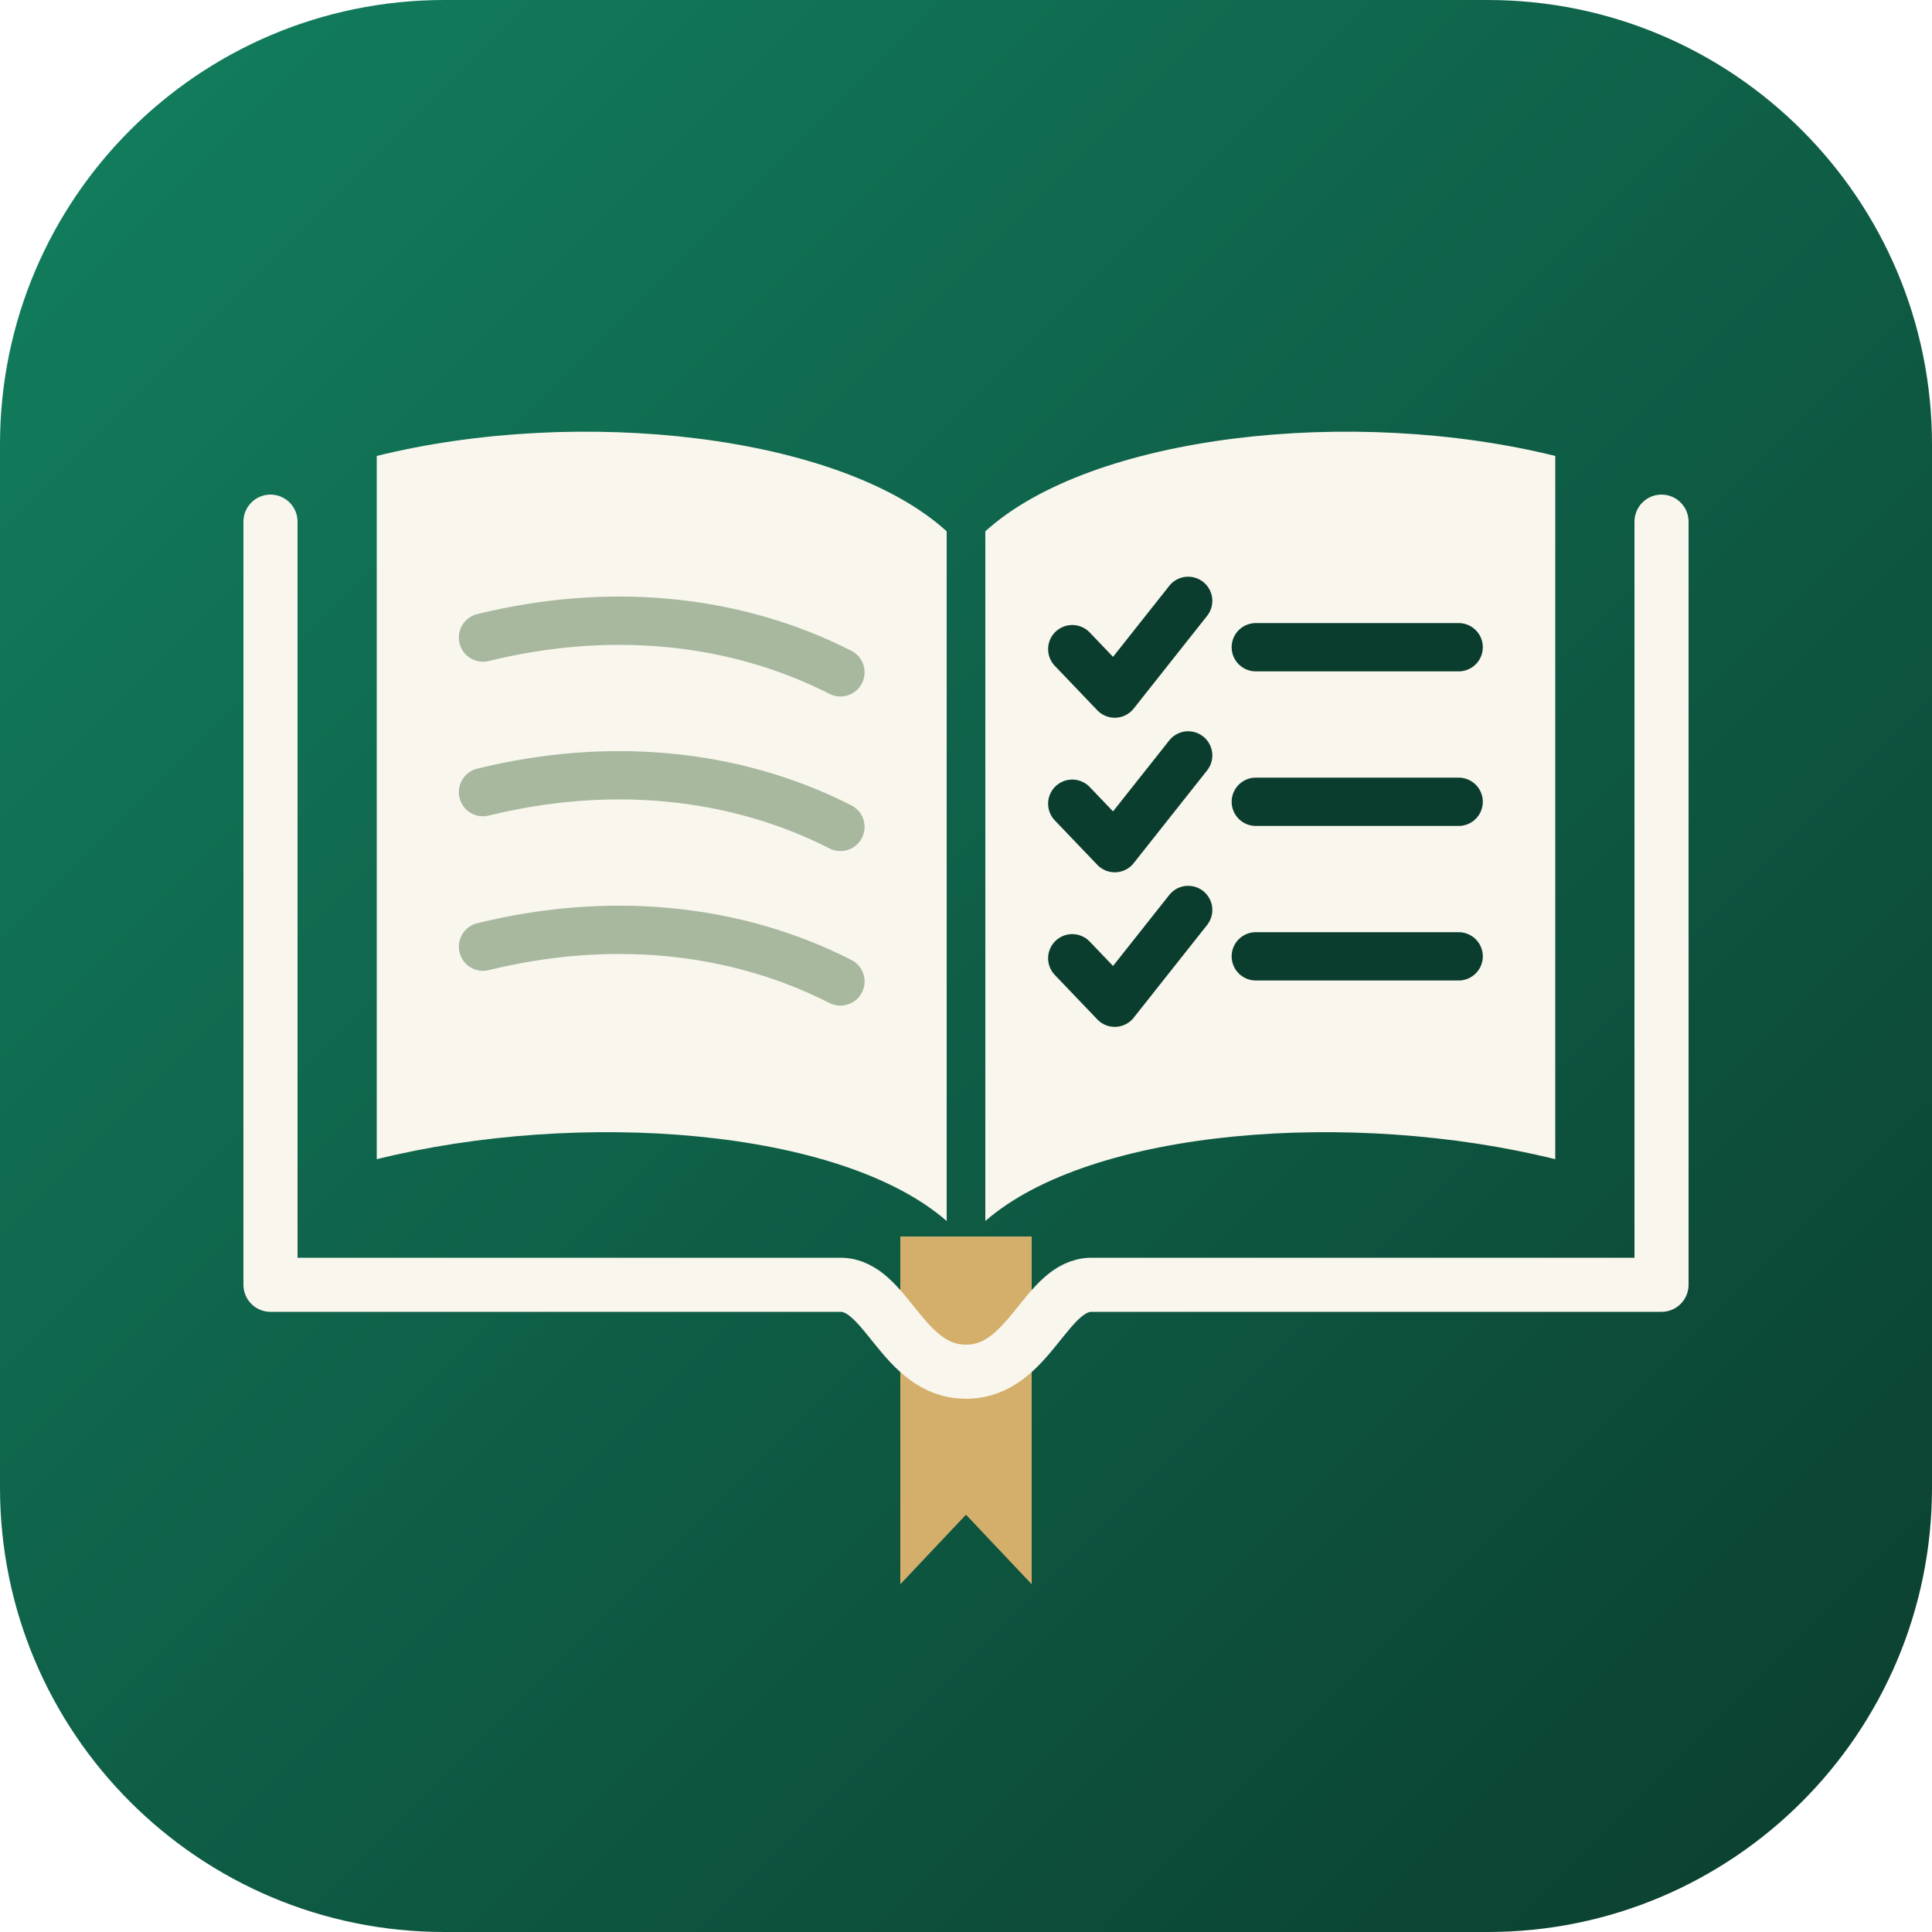
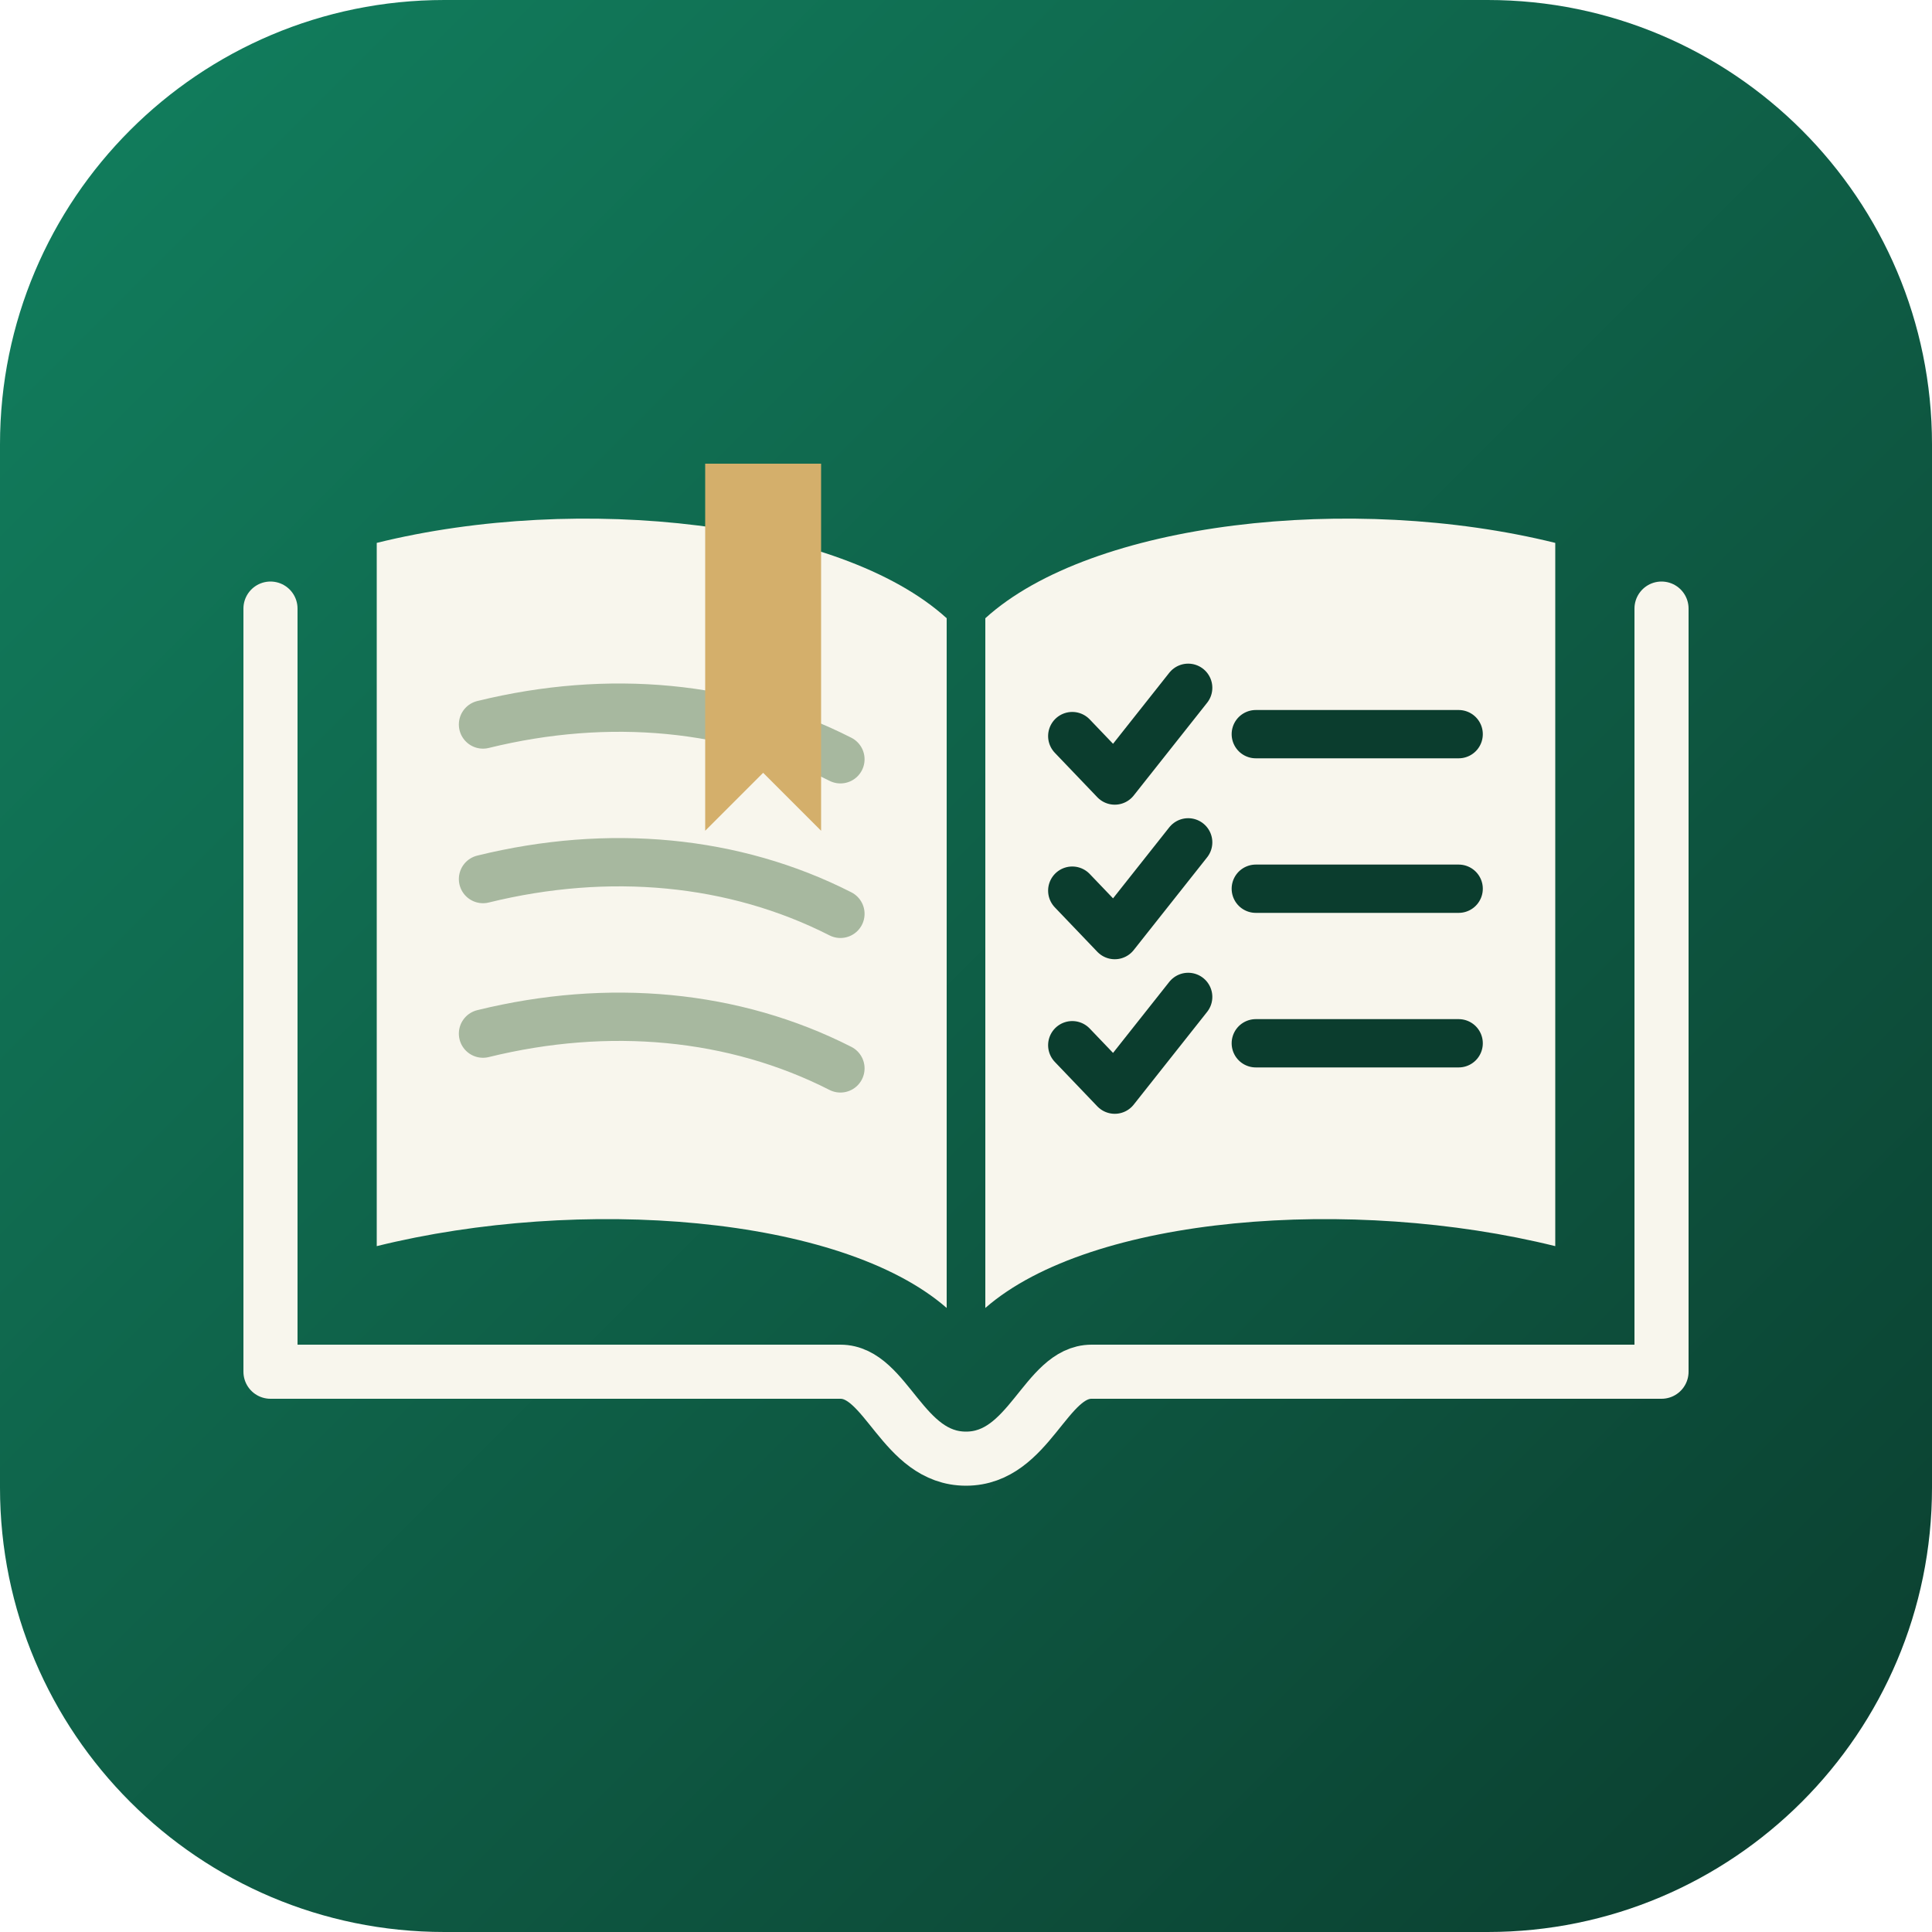
<svg xmlns="http://www.w3.org/2000/svg" viewBox="0 0 100 100" role="img" aria-label="Sermon Tracker">
  <defs>
    <linearGradient id="tile" x1="0" y1="0" x2="1" y2="1">
      <stop offset="0" stop-color="#12805f" />
      <stop offset="1" stop-color="#0b3d2e" />
    </linearGradient>
  </defs>
  <rect width="100" height="100" rx="23" fill="url(#tile)" />
-   <g transform="translate(0 -4)" fill="none" stroke-linecap="round" stroke-linejoin="round">
-     <path d="M46.6 68h6.8v18L50 82.4 46.6 86z" fill="#d4af6b" />
+   <g transform="translate(0 0.5)" fill="none" stroke-linecap="round" stroke-linejoin="round">
    <path d="M14 31v39.5h29.5c2.4 0 3.2 4.5 6.5 4.5s4.1-4.5 6.5-4.5H86V31" stroke="#f8f6ed" stroke-width="2.8" />
    <path d="M49 31.5C43.5 26.5 30 25 19.5 27.6V64c10.5-2.6 24-1.6 29.5 3.2z" fill="#f8f6ed" />
    <path d="M51 31.5C56.5 26.5 70 25 80.5 27.6V64c-10.5-2.6-24-1.6-29.5 3.2z" fill="#f8f6ed" />
    <g stroke="#a7b89f" stroke-width="2.5">
      <path d="M25 37c6.5-1.6 13-1 18.5 1.8" />
      <path d="M25 45c6.5-1.6 13-1 18.5 1.8" />
      <path d="M25 53c6.5-1.6 13-1 18.5 1.8" />
    </g>
+     <path d="M36.5 23.5h6v19l-3-3-3 3z" fill="#d4af6b" />
    <g stroke="#0b3d2e" stroke-width="2.5">
      <path d="M55.5 37.6l2.2 2.3 3.8-4.8M65 37.5h10.5" />
      <path d="M55.5 45.6l2.2 2.3 3.8-4.8M65 45.5h10.5" />
      <path d="M55.5 53.6l2.2 2.3 3.8-4.8M65 53.5h10.5" />
    </g>
  </g>
</svg>
